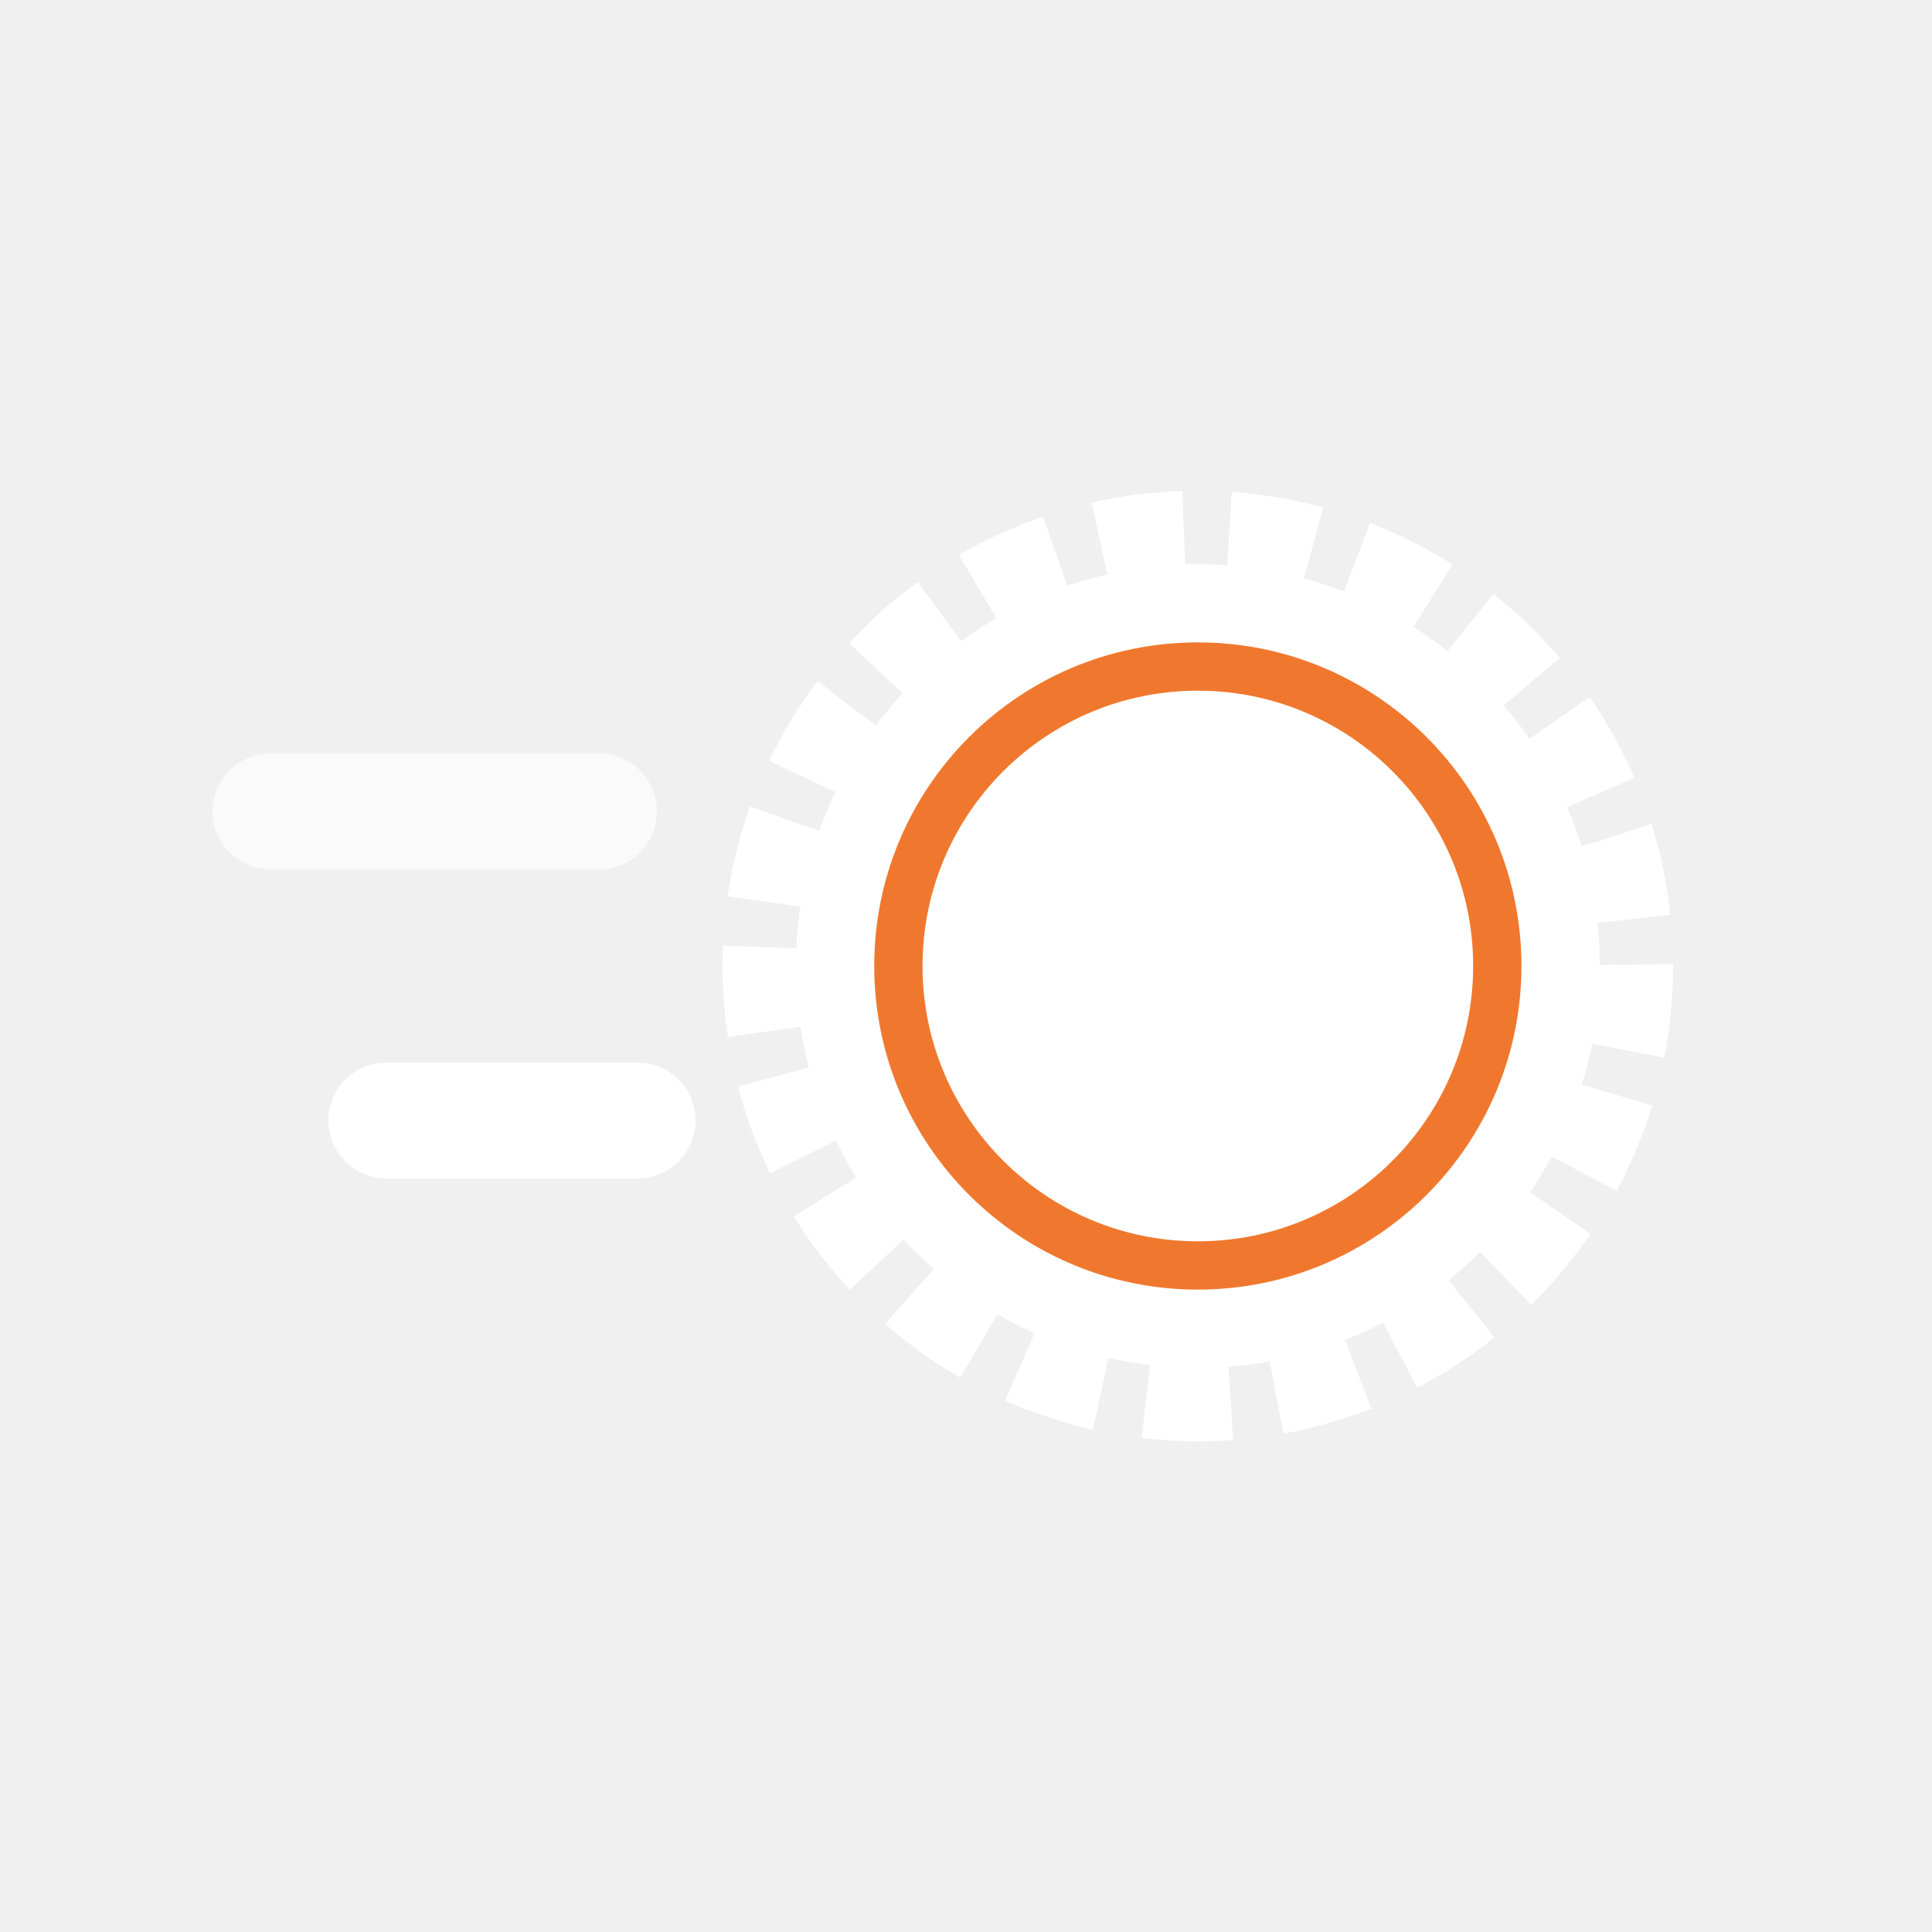
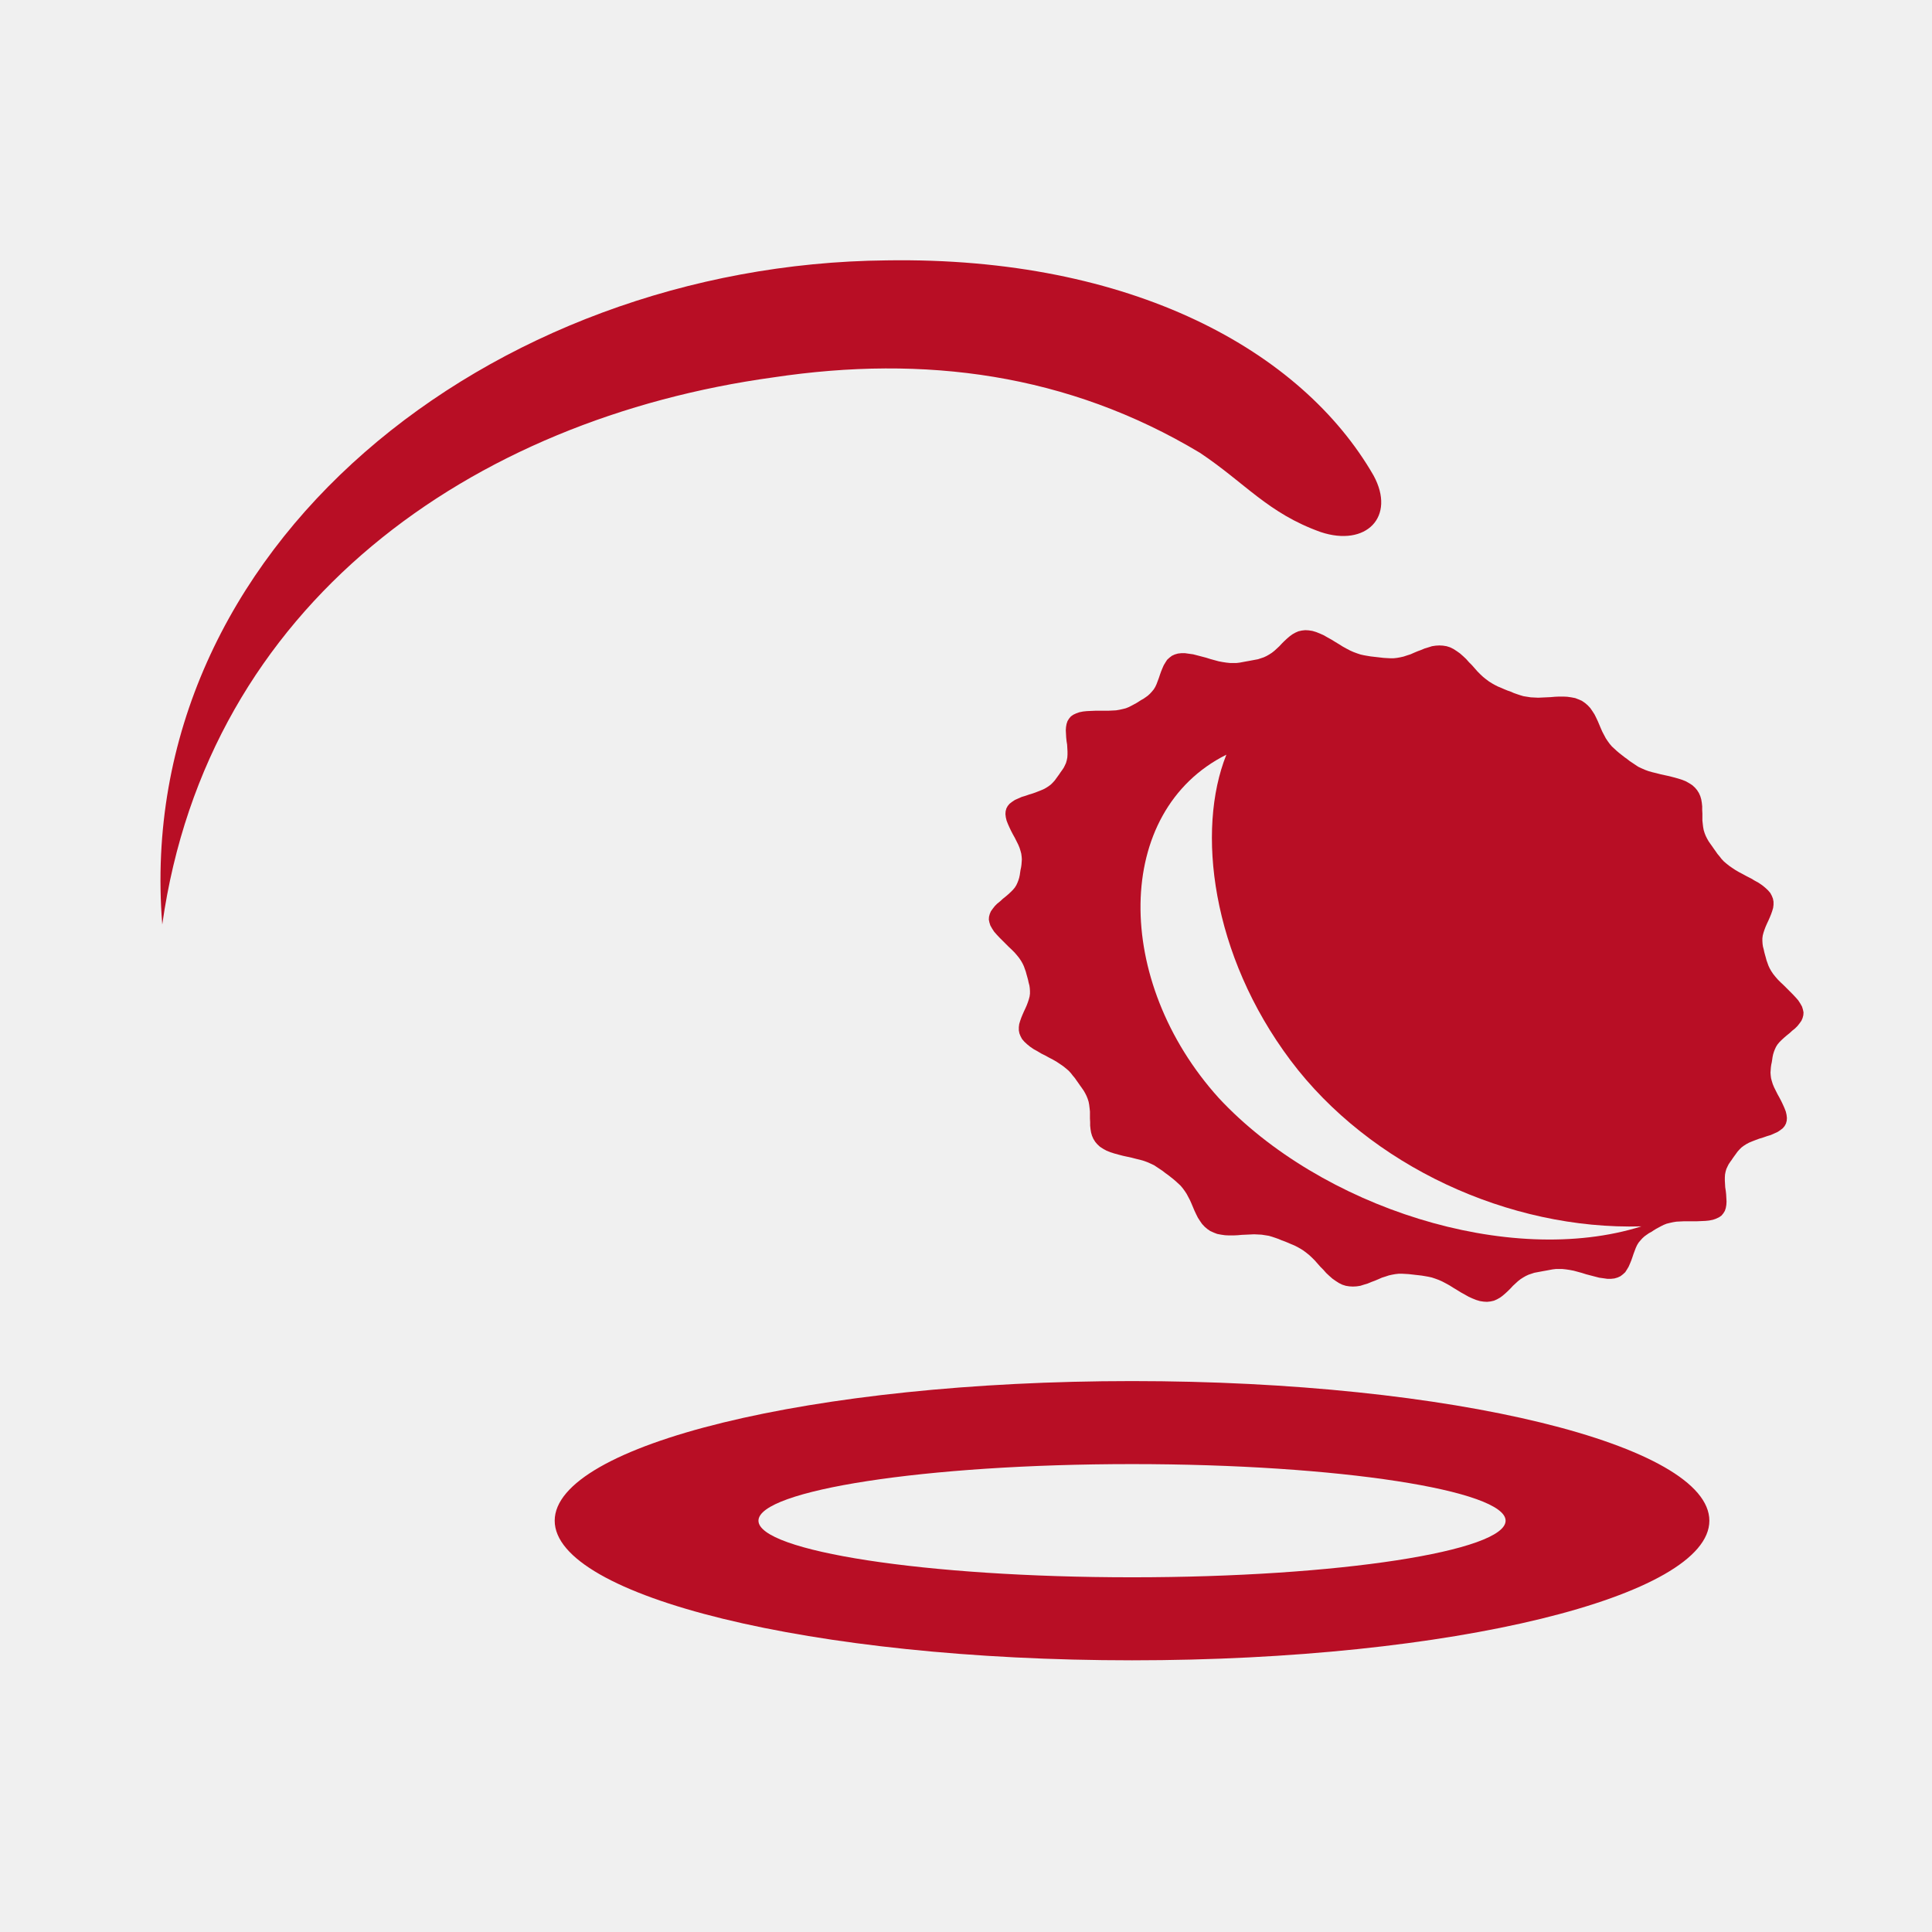
- <svg xmlns="http://www.w3.org/2000/svg" viewBox="0 0 100 100">
-   <defs>
-     <linearGradient id="g" x1="0" y1="1" x2="1" y2="0">
-       <stop offset="0" stop-color="#FFC94A" />
-       <stop offset="0.5" stop-color="#F0782E" />
-       <stop offset="1" stop-color="#C8352B" />
-     </linearGradient>
-   </defs>
-   <line x1="14" y1="42" x2="31" y2="42" stroke="#FFFFFF" stroke-width="6" stroke-linecap="round" opacity="0.65" />
-   <line x1="20" y1="58" x2="33" y2="58" stroke="#FFFFFF" stroke-width="6" stroke-linecap="round" />
-   <circle cx="62" cy="50" r="22" fill="none" stroke="#FFFFFF" stroke-width="5.2" stroke-dasharray="4.28 2.3" />
-   <circle cx="62" cy="50" r="20.8" fill="#FFFFFF" />
-   <circle cx="62" cy="50" r="15.5" fill="none" stroke="#F0782E" stroke-width="2.5" />
+ <svg xmlns="http://www.w3.org/2000/svg" viewBox="0 0 1024 1024" width="1024" height="1024">
+   <g transform="translate(0.0,-10.0) scale(1.0)">
+     <path fill="#B80E25" d="M86,500 C70,300 260,150 470,148 C600,146 690,196 728,262 C740,284 724,300 700,292 C672,282 660,266 636,250 C566,208 490,198 410,210 C250,232 110,330 86,500 Z" />
+     <mask id="m112221" maskUnits="userSpaceOnUse" x="0" y="0" width="1024" height="1024">
+       <rect width="1024" height="1024" fill="#fff" />
+       <path fill="#000" d="M650,410 C590,440 590,530 646,592 C700,650 800,682 870,660 C800,662 726,628 684,572 C642,516 634,450 650,410 Z" />
+     </mask>
+     <path fill="#B80E25" mask="url(#m112221)" d="M946.6,605.5 L945.9,606.8 L944.9,608.0 L943.6,609.0 L942.1,610.0 L940.3,610.8 L938.5,611.6 L936.5,612.2 L934.5,612.9 L932.5,613.5 L930.6,614.2 L928.8,614.9 L927.1,615.6 L925.6,616.4 L924.2,617.3 L923.0,618.2 L922.0,619.2 L921.0,620.3 L920.2,621.4 L919.4,622.5 L918.6,623.6 L917.8,624.8 L917.0,625.9 L916.2,627.1 L915.6,628.3 L915.0,629.6 L914.6,631.0 L914.3,632.5 L914.2,634.1 L914.2,635.7 L914.3,637.5 L914.4,639.3 L914.7,641.2 L914.9,643.1 L915.0,645.0 L915.1,646.9 L915.0,648.6 L914.7,650.3 L914.2,651.8 L913.4,653.1 L912.4,654.3 L911.1,655.2 L909.6,655.9 L907.9,656.5 L905.9,656.9 L903.9,657.1 L901.7,657.2 L899.4,657.3 L897.1,657.3 L894.8,657.3 L892.6,657.3 L890.5,657.4 L888.5,657.5 L886.7,657.8 L884.9,658.2 L883.3,658.6 L881.8,659.2 L880.4,659.9 L879.1,660.6 L877.8,661.3 L876.5,662.1 L875.3,662.9 L874.0,663.6 L872.7,664.5 L871.6,665.3 L870.5,666.3 L869.5,667.4 L868.5,668.6 L867.7,669.9 L867.0,671.4 L866.4,673.0 L865.8,674.6 L865.2,676.4 L864.6,678.1 L863.9,679.8 L863.2,681.4 L862.3,682.9 L861.4,684.3 L860.2,685.4 L858.9,686.4 L857.4,687.1 L855.7,687.6 L853.9,687.8 L851.9,687.8 L849.8,687.5 L847.6,687.2 L845.3,686.6 L843.0,686.0 L840.7,685.4 L838.5,684.7 L836.3,684.1 L834.1,683.5 L832.0,683.1 L830.0,682.8 L828.1,682.6 L826.3,682.6 L824.6,682.6 L822.9,682.8 L821.3,683.1 L819.7,683.4 L818.0,683.7 L816.4,684.0 L814.8,684.3 L813.2,684.6 L811.7,685.1 L810.2,685.6 L808.7,686.3 L807.3,687.1 L805.9,688.0 L804.5,689.1 L803.2,690.3 L801.9,691.5 L800.6,692.9 L799.3,694.2 L797.9,695.5 L796.5,696.7 L795.0,697.8 L793.4,698.7 L791.8,699.4 L790.0,699.8 L788.2,700.0 L786.4,699.9 L784.4,699.6 L782.4,699.0 L780.4,698.2 L778.4,697.3 L776.3,696.1 L774.3,695.0 L772.2,693.7 L770.2,692.5 L768.3,691.3 L766.3,690.2 L764.4,689.2 L762.6,688.4 L760.7,687.7 L758.9,687.1 L757.1,686.7 L755.4,686.4 L753.6,686.1 L751.9,685.9 L750.1,685.7 L748.4,685.5 L746.6,685.3 L744.9,685.2 L743.1,685.1 L741.4,685.1 L739.6,685.3 L737.9,685.6 L736.1,686.0 L734.3,686.6 L732.4,687.2 L730.6,688.0 L728.7,688.8 L726.8,689.5 L724.9,690.3 L722.9,690.9 L721.0,691.5 L719.0,691.8 L717.1,691.9 L715.2,691.8 L713.3,691.5 L711.4,690.9 L709.6,690.0 L707.9,688.9 L706.2,687.7 L704.5,686.2 L702.9,684.7 L701.4,683.0 L699.8,681.4 L698.3,679.7 L696.9,678.1 L695.4,676.6 L693.9,675.2 L692.4,674.0 L690.8,672.8 L689.2,671.8 L687.6,670.9 L686.0,670.1 L684.3,669.4 L682.7,668.7 L681.0,668.0 L679.3,667.4 L677.7,666.7 L676.0,666.1 L674.2,665.5 L672.5,665.0 L670.6,664.7 L668.7,664.4 L666.7,664.3 L664.7,664.2 L662.6,664.3 L660.4,664.4 L658.2,664.5 L655.9,664.7 L653.7,664.8 L651.4,664.8 L649.3,664.7 L647.2,664.4 L645.1,664.0 L643.3,663.3 L641.5,662.5 L639.9,661.4 L638.5,660.2 L637.1,658.7 L636.0,657.1 L634.9,655.4 L634.0,653.6 L633.1,651.7 L632.3,649.8 L631.5,647.9 L630.7,646.1 L629.8,644.4 L628.9,642.7 L627.9,641.2 L626.8,639.7 L625.7,638.4 L624.4,637.2 L623.1,636.0 L621.8,634.9 L620.4,633.8 L619.0,632.7 L617.6,631.7 L616.2,630.6 L614.7,629.6 L613.2,628.6 L611.7,627.6 L610.0,626.8 L608.2,626.0 L606.3,625.3 L604.2,624.7 L602.1,624.2 L599.8,623.6 L597.5,623.1 L595.2,622.6 L592.9,622.0 L590.7,621.4 L588.5,620.7 L586.5,619.9 L584.7,618.9 L583.0,617.8 L581.6,616.5 L580.5,615.2 L579.5,613.6 L578.8,612.0 L578.3,610.3 L578.0,608.5 L577.8,606.6 L577.8,604.7 L577.7,602.8 L577.7,600.9 L577.7,599.1 L577.5,597.3 L577.3,595.6 L577.0,594.0 L576.5,592.4 L575.9,590.9 L575.2,589.5 L574.4,588.1 L573.5,586.8 L572.5,585.4 L571.6,584.1 L570.6,582.7 L569.7,581.4 L568.6,580.1 L567.6,578.8 L566.4,577.5 L565.0,576.3 L563.5,575.1 L561.9,574.0 L560.1,572.8 L558.2,571.7 L556.1,570.6 L554.1,569.5 L551.9,568.4 L549.9,567.2 L547.9,566.1 L546.0,564.8 L544.4,563.5 L542.9,562.1 L541.7,560.7 L540.9,559.2 L540.3,557.7 L540.0,556.1 L540.0,554.4 L540.2,552.8 L540.7,551.1 L541.3,549.4 L542.0,547.7 L542.7,546.1 L543.5,544.4 L544.2,542.8 L544.8,541.2 L545.3,539.7 L545.7,538.2 L545.9,536.7 L545.9,535.2 L545.8,533.7 L545.6,532.3 L545.2,530.8 L544.9,529.4 L544.5,527.9 L544.1,526.5 L543.7,525.0 L543.2,523.6 L542.7,522.2 L542.0,520.7 L541.2,519.3 L540.2,517.8 L539.0,516.3 L537.7,514.8 L536.2,513.3 L534.6,511.8 L533.0,510.2 L531.4,508.6 L529.8,507.0 L528.3,505.4 L526.9,503.8 L525.8,502.1 L524.9,500.5 L524.4,498.9 L524.1,497.4 L524.2,495.9 L524.6,494.4 L525.2,493.0 L526.2,491.6 L527.3,490.2 L528.6,488.9 L530.1,487.7 L531.5,486.4 L533.0,485.2 L534.4,484.0 L535.7,482.8 L536.9,481.6 L537.9,480.4 L538.7,479.1 L539.3,477.8 L539.8,476.5 L540.2,475.2 L540.5,473.8 L540.7,472.4 L540.9,471.1 L541.2,469.7 L541.4,468.3 L541.5,466.9 L541.6,465.5 L541.5,464.1 L541.3,462.5 L540.9,461.0 L540.4,459.4 L539.7,457.7 L538.8,455.9 L537.9,454.1 L536.9,452.3 L535.9,450.4 L535.0,448.5 L534.2,446.7 L533.5,444.9 L533.1,443.2 L532.9,441.5 L533.0,440.0 L533.4,438.5 L534.1,437.2 L535.1,436.0 L536.4,435.0 L537.9,434.0 L539.7,433.2 L541.5,432.4 L543.5,431.8 L545.5,431.1 L547.5,430.5 L549.4,429.8 L551.2,429.1 L552.9,428.4 L554.4,427.6 L555.8,426.7 L557.0,425.8 L558.0,424.8 L559.0,423.7 L559.8,422.6 L560.6,421.5 L561.4,420.4 L562.2,419.2 L563.0,418.1 L563.8,416.9 L564.4,415.7 L565.0,414.4 L565.4,413.0 L565.7,411.5 L565.8,409.9 L565.8,408.3 L565.7,406.5 L565.6,404.7 L565.3,402.8 L565.1,400.9 L565.0,399.0 L564.9,397.1 L565.0,395.4 L565.3,393.7 L565.8,392.2 L566.6,390.9 L567.6,389.7 L568.9,388.8 L570.4,388.1 L572.1,387.5 L574.1,387.1 L576.1,386.9 L578.3,386.8 L580.6,386.7 L582.9,386.7 L585.2,386.7 L587.4,386.7 L589.5,386.6 L591.5,386.5 L593.3,386.2 L595.1,385.8 L596.7,385.4 L598.2,384.8 L599.6,384.1 L600.9,383.4 L602.2,382.7 L603.5,381.9 L604.7,381.1 L606.0,380.4 L607.3,379.5 L608.4,378.7 L609.5,377.7 L610.5,376.6 L611.5,375.4 L612.3,374.1 L613.0,372.6 L613.6,371.0 L614.2,369.4 L614.8,367.6 L615.4,365.9 L616.1,364.2 L616.8,362.6 L617.7,361.1 L618.6,359.7 L619.8,358.6 L621.1,357.6 L622.6,356.9 L624.3,356.4 L626.1,356.2 L628.1,356.2 L630.2,356.5 L632.4,356.8 L634.7,357.4 L637.0,358.0 L639.3,358.6 L641.5,359.3 L643.7,359.9 L645.9,360.5 L648.0,360.9 L650.0,361.2 L651.9,361.4 L653.7,361.4 L655.4,361.4 L657.1,361.2 L658.7,360.9 L660.3,360.6 L662.0,360.3 L663.6,360.0 L665.2,359.7 L666.8,359.4 L668.3,358.9 L669.8,358.4 L671.3,357.7 L672.7,356.9 L674.1,356.0 L675.5,354.9 L676.8,353.7 L678.1,352.5 L679.4,351.1 L680.7,349.8 L682.1,348.5 L683.5,347.3 L685.0,346.2 L686.6,345.3 L688.2,344.6 L690.0,344.2 L691.8,344.0 L693.6,344.1 L695.6,344.4 L697.6,345.0 L699.6,345.8 L701.6,346.7 L703.7,347.9 L705.7,349.0 L707.8,350.3 L709.8,351.5 L711.7,352.7 L713.7,353.8 L715.6,354.8 L717.4,355.6 L719.3,356.3 L721.1,356.9 L722.9,357.3 L724.6,357.6 L726.4,357.9 L728.1,358.1 L729.9,358.3 L731.6,358.5 L733.4,358.7 L735.1,358.8 L736.9,358.9 L738.6,358.9 L740.4,358.7 L742.1,358.4 L743.9,358.0 L745.7,357.4 L747.6,356.8 L749.4,356.0 L751.3,355.2 L753.2,354.5 L755.1,353.7 L757.1,353.1 L759.0,352.5 L761.0,352.2 L762.9,352.1 L764.8,352.2 L766.7,352.5 L768.6,353.1 L770.4,354.0 L772.1,355.1 L773.8,356.3 L775.5,357.8 L777.1,359.3 L778.6,361.0 L780.2,362.6 L781.7,364.3 L783.1,365.9 L784.6,367.4 L786.1,368.8 L787.6,370.0 L789.2,371.2 L790.8,372.2 L792.4,373.1 L794.0,373.9 L795.7,374.6 L797.3,375.3 L799.0,376.0 L800.7,376.6 L802.3,377.3 L804.0,377.9 L805.8,378.5 L807.5,379.0 L809.4,379.3 L811.3,379.6 L813.3,379.7 L815.3,379.8 L817.4,379.7 L819.6,379.6 L821.8,379.5 L824.1,379.3 L826.3,379.2 L828.6,379.2 L830.7,379.3 L832.8,379.6 L834.9,380.0 L836.7,380.7 L838.5,381.5 L840.1,382.6 L841.5,383.8 L842.9,385.3 L844.0,386.9 L845.1,388.6 L846.0,390.4 L846.9,392.3 L847.7,394.2 L848.5,396.1 L849.3,397.9 L850.2,399.6 L851.1,401.3 L852.1,402.8 L853.2,404.3 L854.3,405.6 L855.6,406.8 L856.9,408.0 L858.2,409.1 L859.6,410.2 L861.0,411.3 L862.4,412.3 L863.8,413.4 L865.3,414.4 L866.8,415.4 L868.3,416.4 L870.0,417.2 L871.8,418.0 L873.7,418.7 L875.8,419.3 L877.9,419.8 L880.2,420.4 L882.5,420.9 L884.8,421.4 L887.1,422.0 L889.3,422.6 L891.5,423.3 L893.5,424.1 L895.3,425.1 L897.0,426.2 L898.4,427.5 L899.5,428.8 L900.5,430.4 L901.2,432.0 L901.7,433.7 L902.0,435.5 L902.2,437.4 L902.2,439.3 L902.3,441.2 L902.3,443.1 L902.3,444.9 L902.5,446.7 L902.7,448.4 L903.0,450.0 L903.5,451.6 L904.1,453.1 L904.8,454.5 L905.6,455.9 L906.5,457.2 L907.5,458.6 L908.4,459.9 L909.4,461.3 L910.3,462.6 L911.4,463.9 L912.4,465.2 L913.6,466.5 L915.0,467.7 L916.5,468.9 L918.1,470.0 L919.9,471.2 L921.8,472.3 L923.9,473.4 L925.9,474.5 L928.1,475.6 L930.1,476.8 L932.1,477.9 L934.0,479.2 L935.6,480.5 L937.1,481.9 L938.3,483.3 L939.1,484.8 L939.7,486.3 L940.0,487.9 L940.0,489.6 L939.8,491.2 L939.3,492.9 L938.7,494.6 L938.0,496.3 L937.3,497.9 L936.5,499.6 L935.8,501.2 L935.2,502.8 L934.7,504.3 L934.3,505.8 L934.1,507.3 L934.1,508.8 L934.2,510.3 L934.4,511.7 L934.8,513.2 L935.1,514.6 L935.5,516.1 L935.9,517.5 L936.3,519.0 L936.8,520.4 L937.3,521.8 L938.0,523.3 L938.8,524.7 L939.8,526.2 L941.0,527.7 L942.3,529.2 L943.8,530.7 L945.4,532.2 L947.0,533.8 L948.6,535.4 L950.2,537.0 L951.7,538.6 L953.1,540.2 L954.2,541.9 L955.1,543.5 L955.6,545.1 L955.9,546.6 L955.8,548.1 L955.4,549.6 L954.8,551.0 L953.8,552.4 L952.7,553.8 L951.4,555.1 L949.9,556.3 L948.5,557.6 L947.0,558.8 L945.6,560.0 L944.3,561.2 L943.1,562.4 L942.1,563.6 L941.3,564.9 L940.7,566.2 L940.2,567.5 L939.8,568.8 L939.5,570.2 L939.3,571.6 L939.1,572.9 L938.8,574.3 L938.6,575.7 L938.5,577.1 L938.4,578.5 L938.5,579.9 L938.7,581.5 L939.1,583.0 L939.6,584.6 L940.3,586.3 L941.2,588.1 L942.1,589.9 L943.1,591.7 L944.1,593.6 L945.0,595.5 L945.8,597.3 L946.5,599.1 L946.9,600.8 L947.1,602.5 L947.0,604.0Z" />
+     <path fill="#B80E25" fill-rule="evenodd" d="M600,742 C770,742 906,776 906,816 C906,856 770,890 600,890 C430,890 294,856 294,816 C294,776 430,742 600,742 Z M600,786 C490,786 402,800 402,816 C402,832 490,846 600,846 C710,846 798,832 798,816 C798,800 710,786 600,786 Z" />
+   </g>
</svg>
